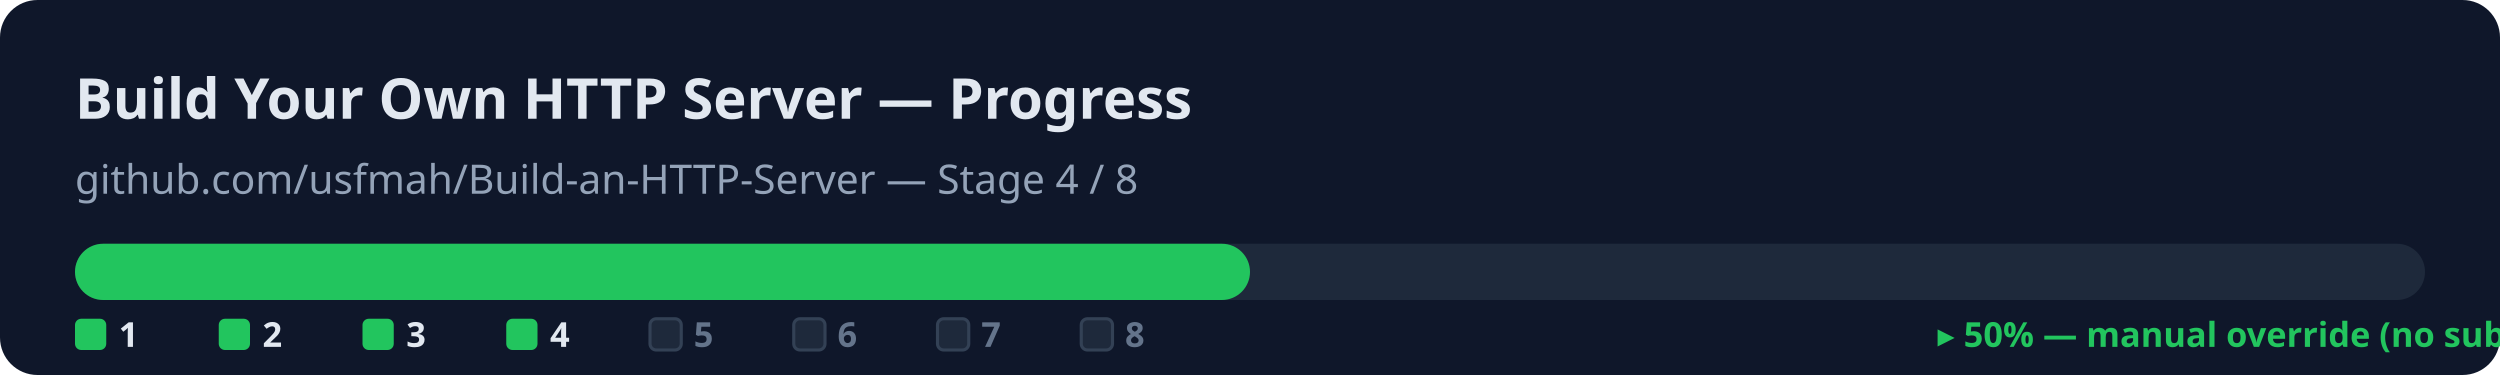
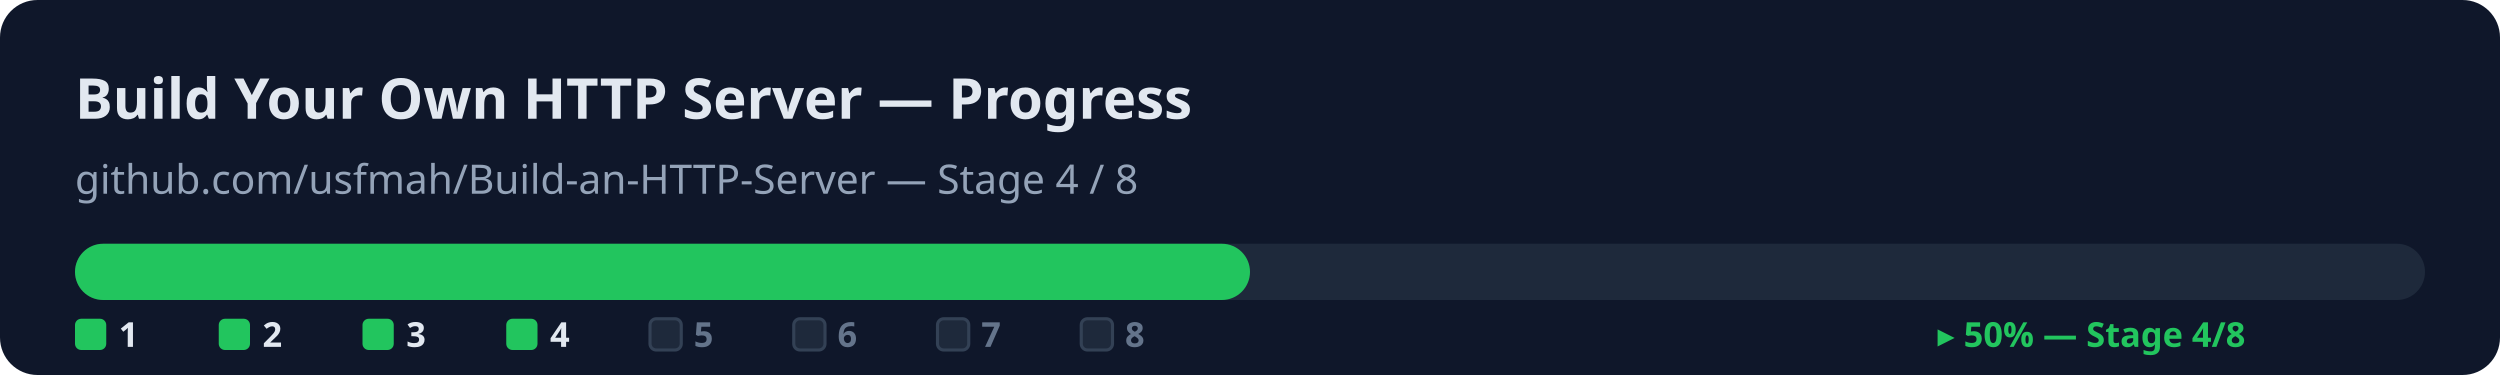
<svg xmlns="http://www.w3.org/2000/svg" width="800" height="120" viewBox="0 0 800 120" role="img">
  <rect width="800" height="120" rx="12" fill="#0f172a" />
  <text x="24" y="38" font-family="Segoe UI, sans-serif" font-size="18" font-weight="700" fill="#e2e8f0">Build Your Own HTTP Server — Progress</text>
  <text x="24" y="62" font-family="Segoe UI, sans-serif" font-size="13" fill="#94a3b8">github.com/usfmah/Build-an-HTTP-Server — Stage 4 / 8</text>
  <rect x="24" y="78" width="752" height="18" rx="9" fill="#1e293b" />
  <rect x="24" y="78" width="376" height="18" rx="9" fill="#22c55e" />
  <g font-family="Segoe UI, sans-serif" font-size="11" fill="#e2e8f0" font-weight="600">
    <rect x="24" y="102" width="10" height="10" rx="2" fill="#22c55e" />
    <text x="38" y="111">1</text>
    <rect x="70" y="102" width="10" height="10" rx="2" fill="#22c55e" />
    <text x="84" y="111">2</text>
    <rect x="116" y="102" width="10" height="10" rx="2" fill="#22c55e" />
    <text x="130" y="111">3</text>
    <rect x="162" y="102" width="10" height="10" rx="2" fill="#22c55e" />
    <text x="176" y="111">4</text>
    <rect x="208" y="102" width="10" height="10" rx="2" fill="#1e293b" stroke="#334155" />
    <text x="222" y="111" fill="#64748b">5</text>
    <rect x="254" y="102" width="10" height="10" rx="2" fill="#1e293b" stroke="#334155" />
    <text x="268" y="111" fill="#64748b">6</text>
    <rect x="300" y="102" width="10" height="10" rx="2" fill="#1e293b" stroke="#334155" />
    <text x="314" y="111" fill="#64748b">7</text>
    <rect x="346" y="102" width="10" height="10" rx="2" fill="#1e293b" stroke="#334155" />
    <text x="360" y="111" fill="#64748b">8</text>
-     <text x="620" y="111" font-size="11" fill="#22c55e">▸ 50% — manual override (no subscription)</text>
+     <text x="620" y="111" font-size="11" fill="#22c55e">▸ 50% — Stage 4/8</text>
  </g>
</svg>
